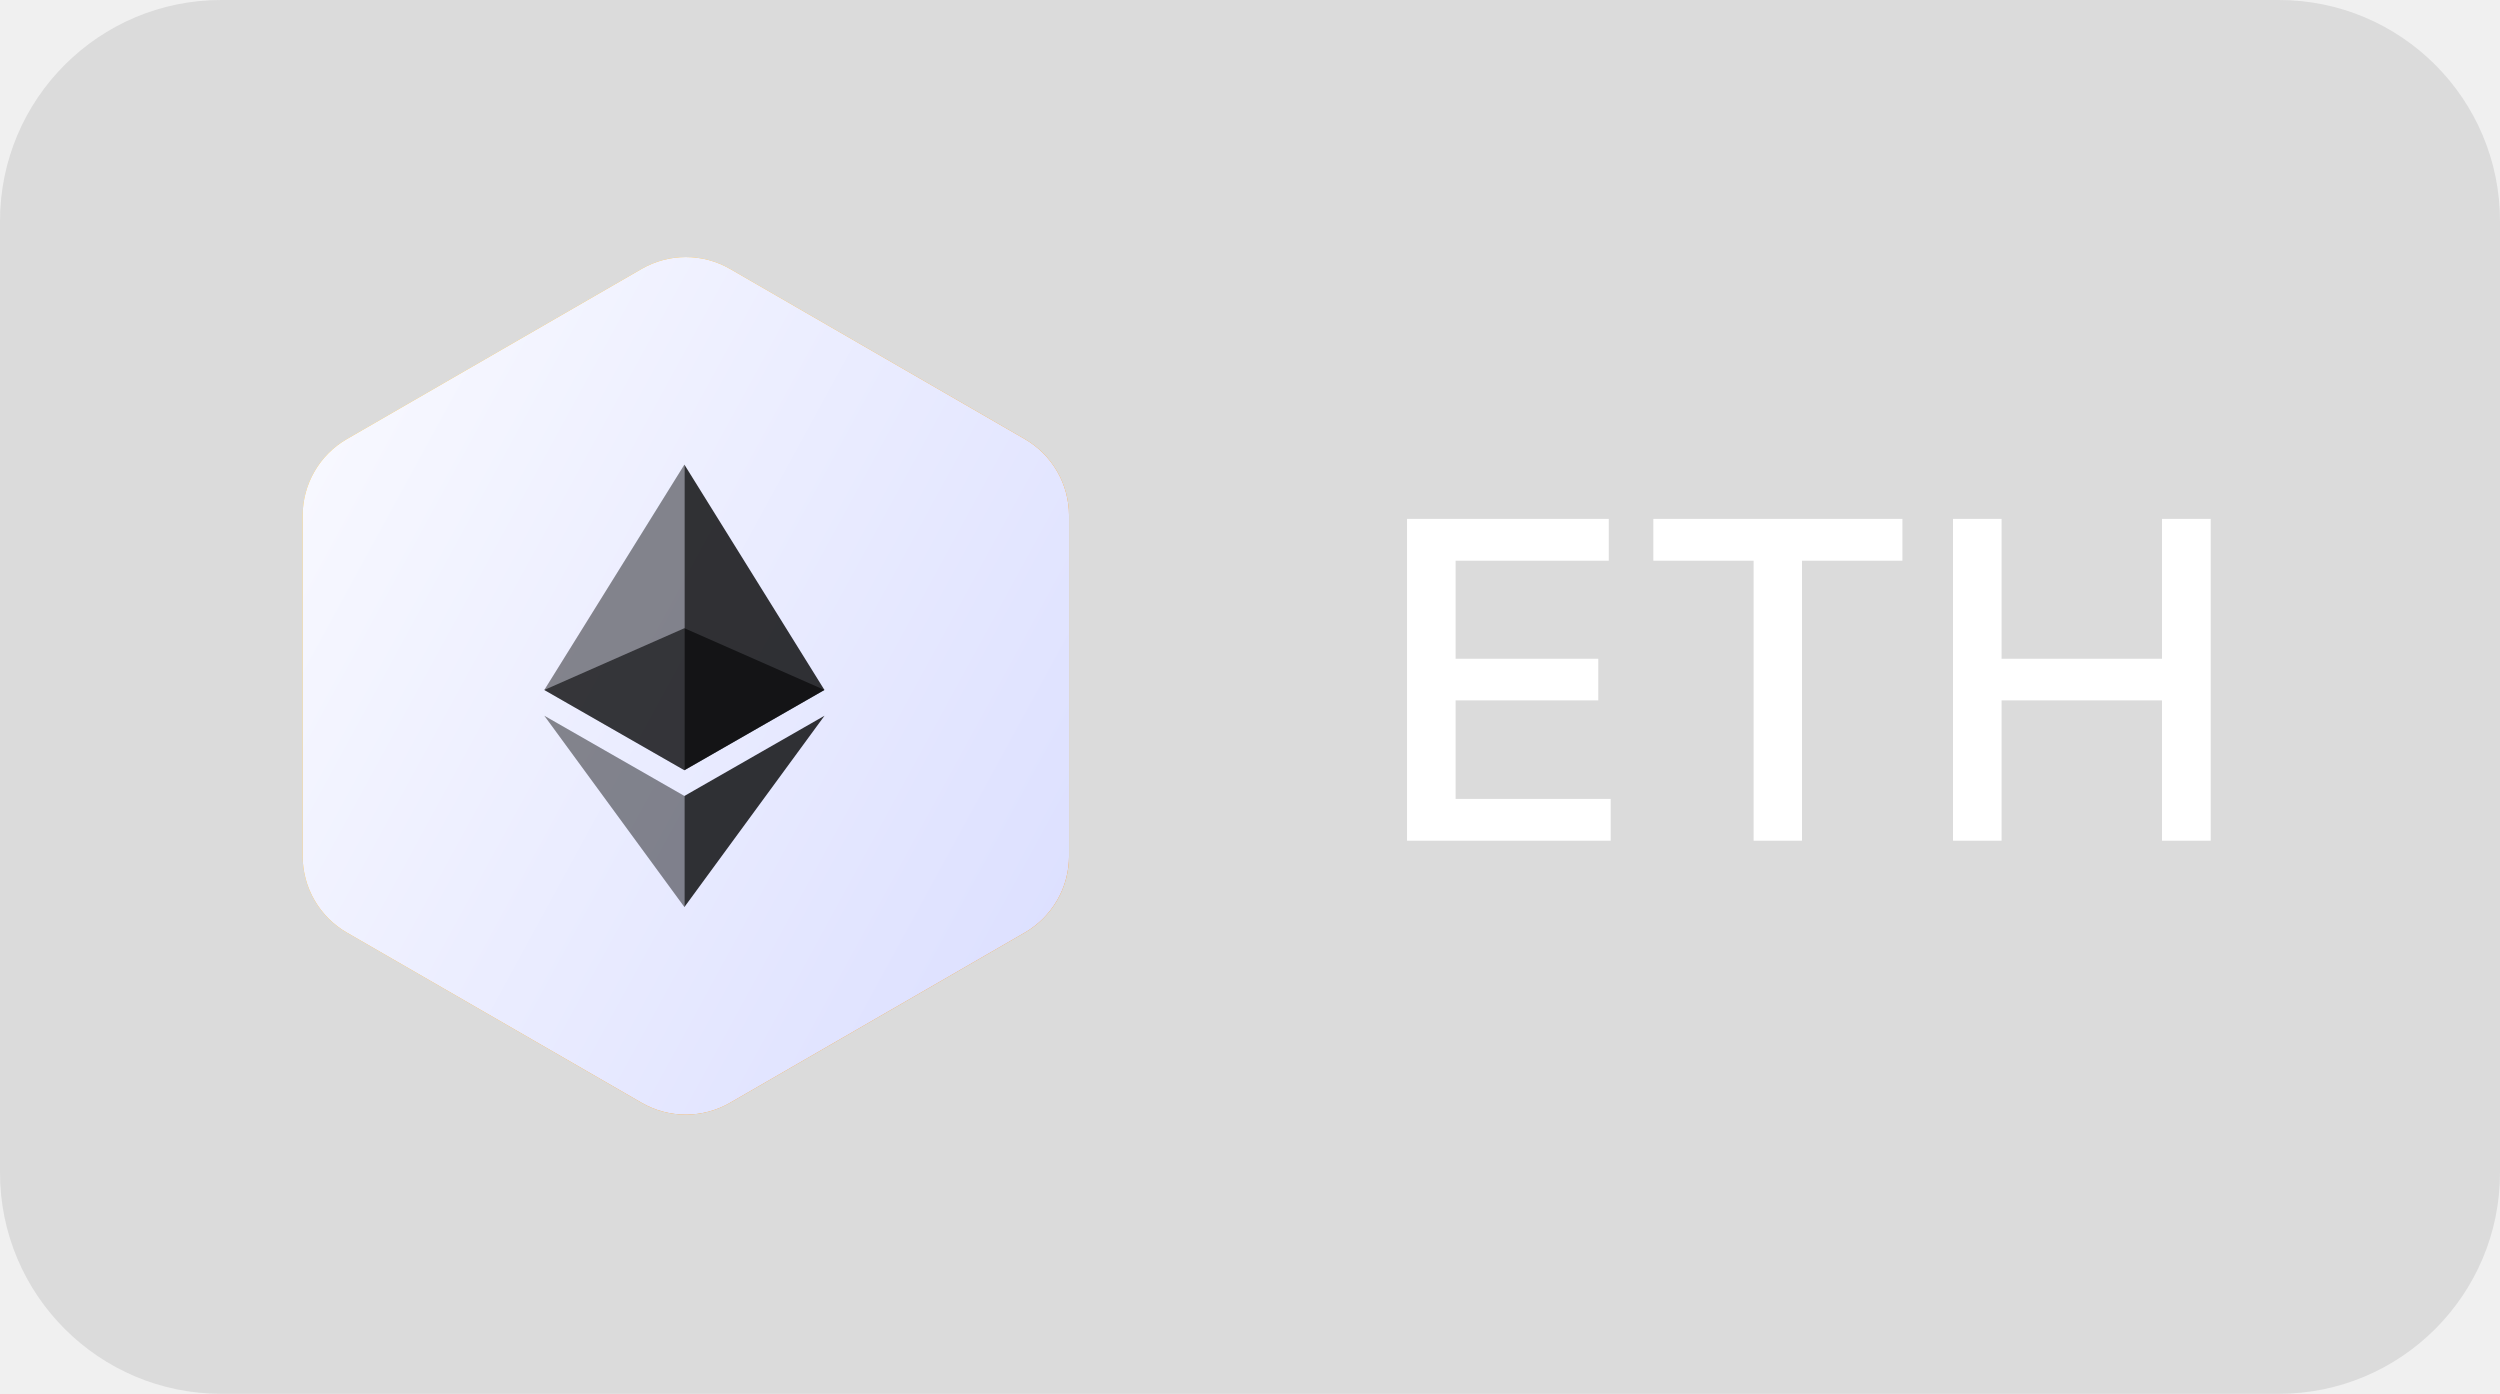
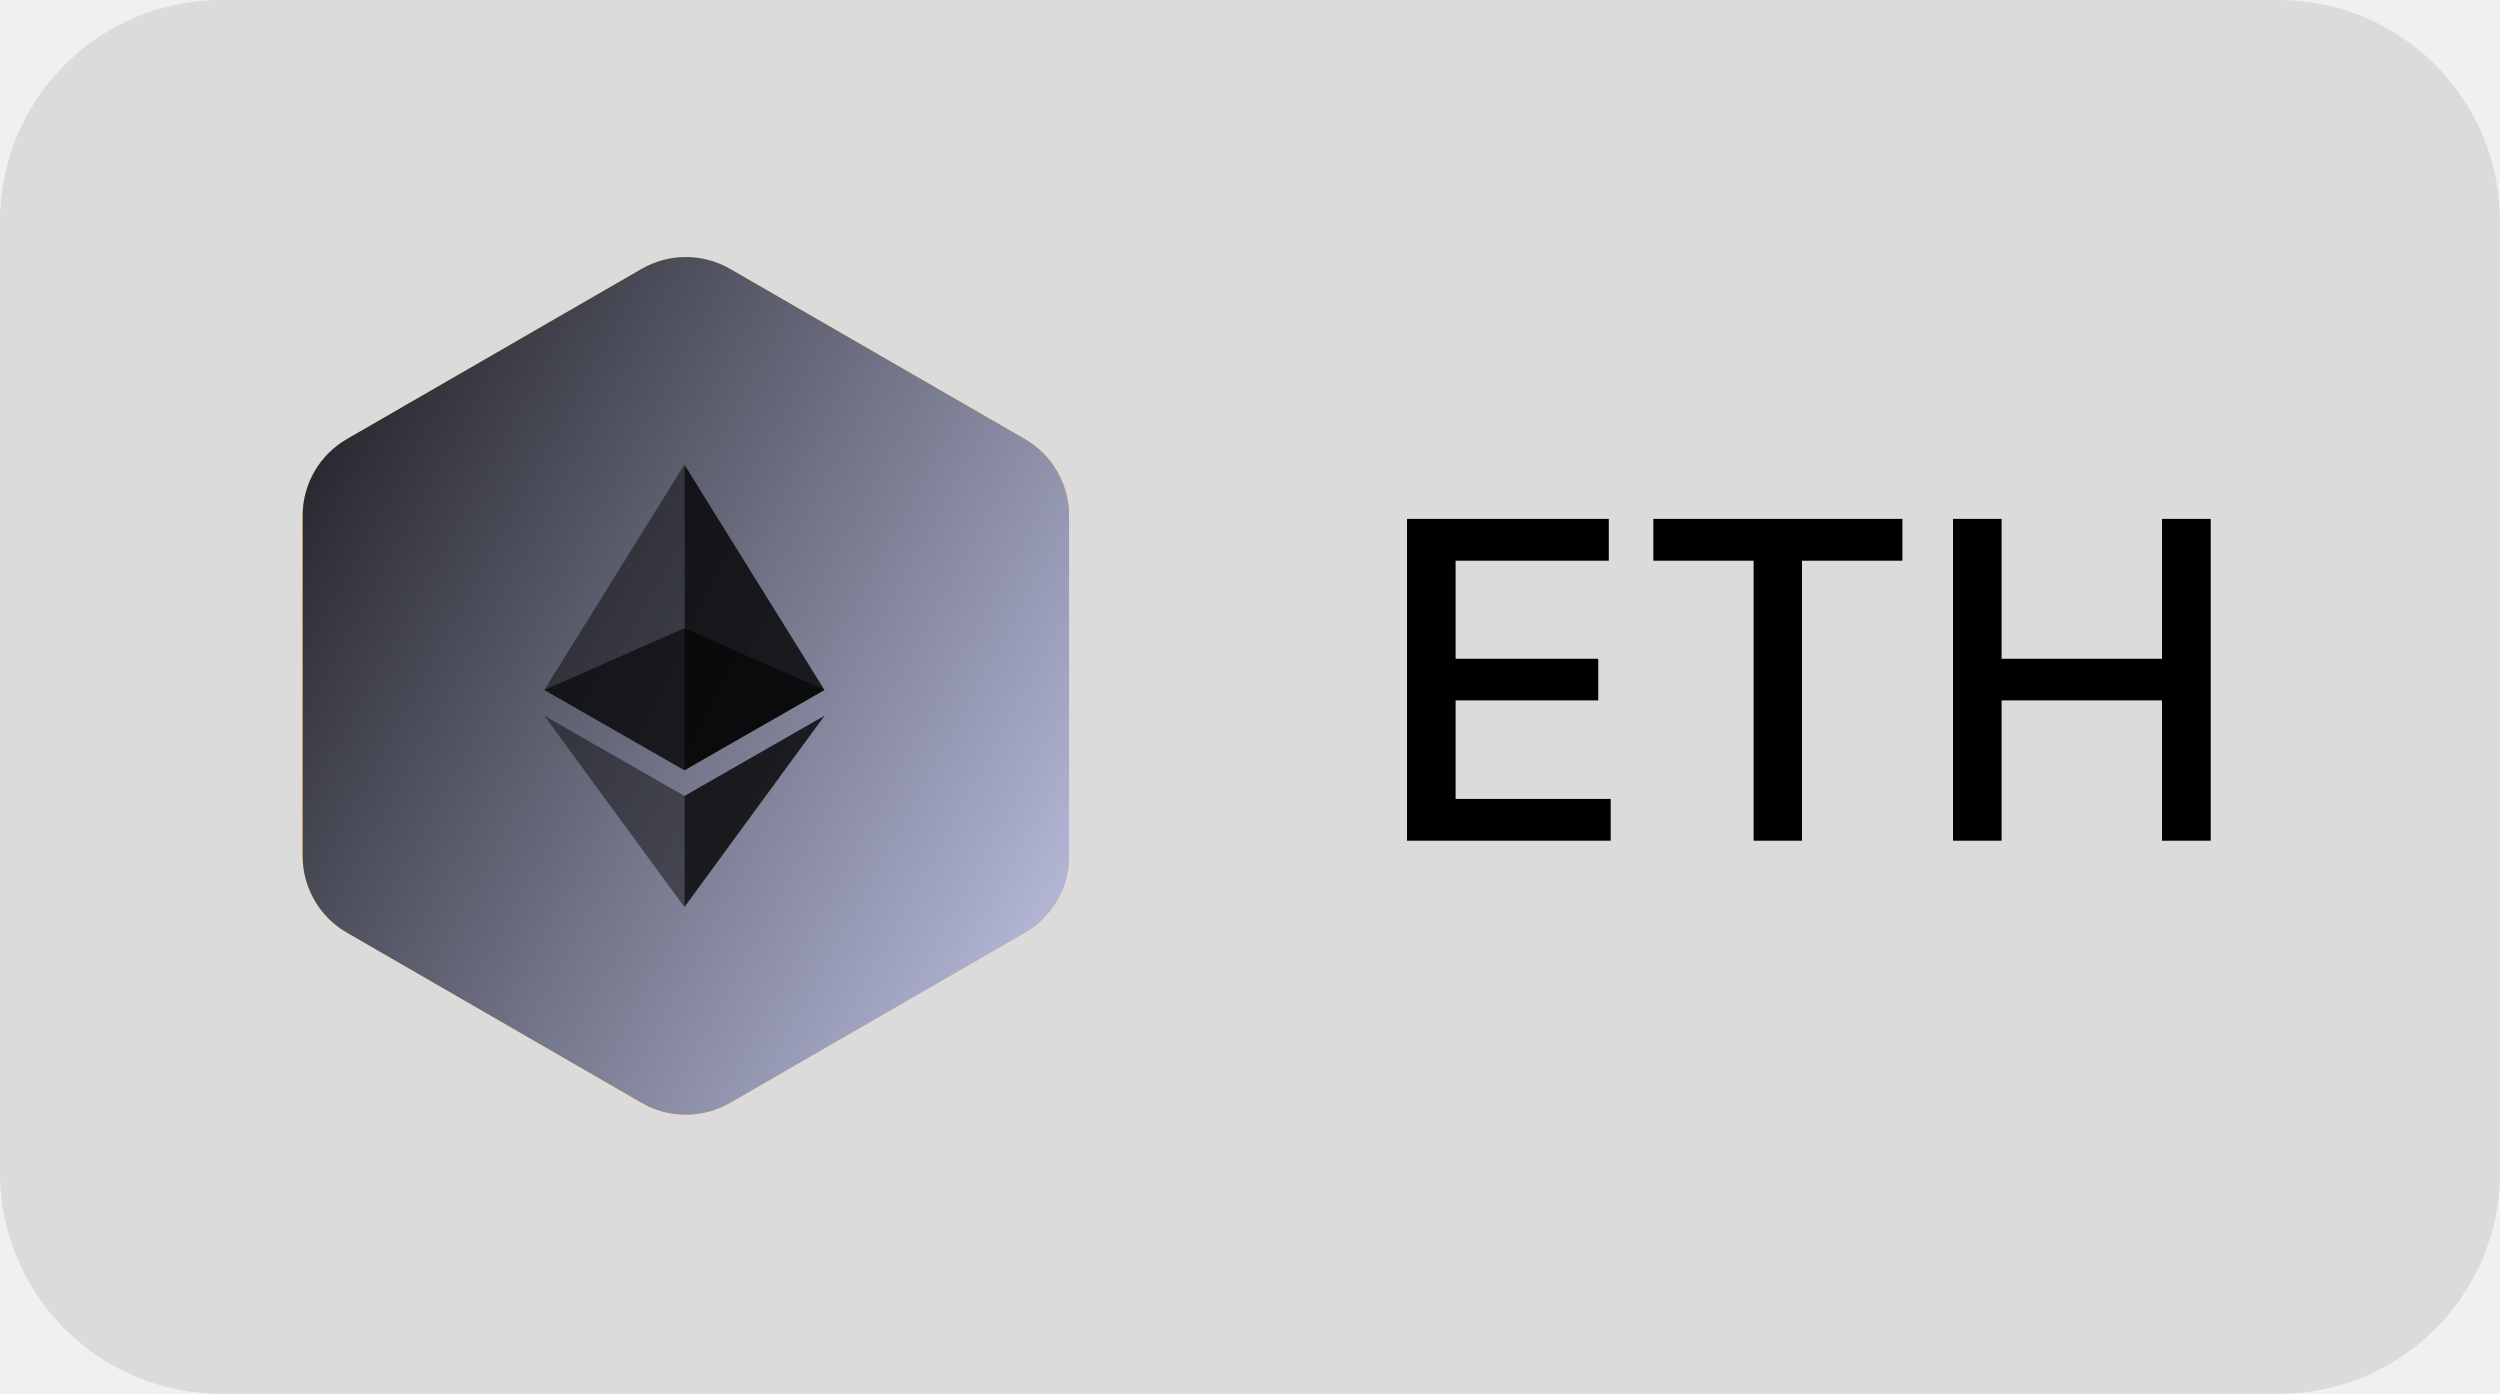
<svg xmlns="http://www.w3.org/2000/svg" width="113" height="63" viewBox="0 0 113 63" fill="none">
  <rect width="113" height="63" rx="10" fill="#3C3D3F" fill-opacity="0.12" />
-   <path d="M63.598 38V23.454H72.717V25.344H65.793V29.776H72.242V31.658H65.793V36.111H72.803V38H63.598ZM74.731 25.344V23.454H85.989V25.344H81.45V38H79.263V25.344H74.731ZM88.276 38V23.454H90.471V29.776H97.722V23.454H99.924V38H97.722V31.658H90.471V38H88.276Z" fill="white" />
+   <path d="M63.598 38V23.454H72.717V25.344H65.793V29.776H72.242V31.658H65.793V36.111H72.803V38H63.598ZM74.731 25.344V23.454H85.989V25.344H81.45V38H79.263V25.344H74.731ZM88.276 38V23.454H90.471V29.776H97.722V23.454H99.924V38H97.722V31.658H90.471V38H88.276Z" fill="black" />
  <path fill-rule="evenodd" clip-rule="evenodd" d="M33 12.155L46.32 19.845C46.928 20.196 47.433 20.701 47.784 21.309C48.135 21.917 48.32 22.607 48.32 23.309V38.691C48.32 39.393 48.135 40.083 47.784 40.691C47.433 41.299 46.928 41.804 46.32 42.155L33 49.845C32.392 50.196 31.702 50.381 31 50.381C30.297 50.381 29.608 50.196 29 49.845L15.68 42.155C15.072 41.804 14.567 41.299 14.216 40.691C13.864 40.083 13.68 39.393 13.68 38.691V23.309C13.68 22.607 13.864 21.917 14.216 21.309C14.567 20.701 15.072 20.196 15.68 19.845L29 12.155C29.608 11.804 30.297 11.619 31 11.619C31.702 11.619 32.392 11.804 33 12.155Z" fill="url(#paint0_linear_0_1095)" />
-   <path fill-rule="evenodd" clip-rule="evenodd" d="M35.196 37.417C34.02 37.842 32.929 37.681 32.444 37.617C32.205 37.586 31.801 37.512 31.37 37.423L30.655 40.09L29.013 39.65L29.716 37.026L28.466 36.691L27.763 39.315L26.121 38.875L26.824 36.251L23.594 35.385L24.46 33.503L25.442 33.767C25.772 33.855 25.918 33.861 26.091 33.768C26.264 33.674 26.348 33.483 26.391 33.322L28.211 26.528C28.326 26.102 28.322 25.978 28.185 25.707C28.048 25.435 27.595 25.283 27.336 25.214L26.387 24.959L26.844 23.255L30.074 24.12L30.779 21.488L32.421 21.928L31.716 24.56L32.966 24.895L33.672 22.263L35.314 22.703L34.6 25.367C35.804 25.771 36.653 26.248 37.29 27.049C38.115 28.084 37.708 29.389 37.6 29.698C37.493 30.006 37.193 30.575 36.812 30.892C36.431 31.21 35.651 31.42 35.651 31.42C35.651 31.42 36.403 31.803 36.851 32.375C37.297 32.947 37.513 33.802 37.197 34.885C36.883 35.969 36.37 36.991 35.196 37.417ZM31.788 31.717C31.177 31.521 30.558 31.355 29.932 31.22L28.988 34.742C28.988 34.742 30.071 35.057 30.815 35.199C31.558 35.34 32.359 35.358 32.791 35.251C33.221 35.144 33.761 34.943 33.977 34.138C34.193 33.332 33.747 32.851 33.48 32.615C33.215 32.379 32.587 31.989 31.788 31.718V31.717ZM31.735 29.952C32.34 30.089 33.014 30.122 33.542 29.992C34.07 29.862 34.438 29.532 34.583 28.93C34.728 28.328 34.465 27.714 33.845 27.326C33.225 26.938 32.777 26.801 32.265 26.656C31.753 26.511 31.219 26.416 31.219 26.416L30.369 29.586C30.369 29.586 31.131 29.814 31.735 29.952Z" fill="white" />
+   <path fill-rule="evenodd" clip-rule="evenodd" d="M35.196 37.417C34.02 37.842 32.929 37.681 32.444 37.617C32.205 37.586 31.801 37.512 31.37 37.423L30.655 40.09L29.013 39.65L29.716 37.026L28.466 36.691L27.763 39.315L26.121 38.875L26.824 36.251L23.594 35.385L24.46 33.503L25.442 33.767C25.772 33.855 25.918 33.861 26.091 33.768C26.264 33.674 26.348 33.483 26.391 33.322L28.211 26.528C28.326 26.102 28.322 25.978 28.185 25.707C28.048 25.435 27.595 25.283 27.336 25.214L26.387 24.959L26.844 23.255L30.074 24.12L30.779 21.488L32.421 21.928L31.716 24.56L32.966 24.895L33.672 22.263L35.314 22.703L34.6 25.367C35.804 25.771 36.653 26.248 37.29 27.049C38.115 28.084 37.708 29.389 37.6 29.698C37.493 30.006 37.193 30.575 36.812 30.892C36.431 31.21 35.651 31.42 35.651 31.42C35.651 31.42 36.403 31.803 36.851 32.375C37.297 32.947 37.513 33.802 37.197 34.885C36.883 35.969 36.37 36.991 35.196 37.417ZM31.788 31.717C31.177 31.521 30.558 31.355 29.932 31.22L28.988 34.742C28.988 34.742 30.071 35.057 30.815 35.199C31.558 35.34 32.359 35.358 32.791 35.251C33.221 35.144 33.761 34.943 33.977 34.138C34.193 33.332 33.747 32.851 33.48 32.615C33.215 32.379 32.587 31.989 31.788 31.718V31.717ZM31.735 29.952C32.34 30.089 33.014 30.122 33.542 29.992C34.07 29.862 34.438 29.532 34.583 28.93C34.728 28.328 34.465 27.714 33.845 27.326C33.225 26.938 32.777 26.801 32.265 26.656C31.753 26.511 31.219 26.416 31.219 26.416L30.369 29.586C30.369 29.586 31.131 29.814 31.735 29.952Z" fill="black" />
  <path fill-rule="evenodd" clip-rule="evenodd" d="M33 12.155L46.32 19.845C46.928 20.196 47.433 20.701 47.784 21.309C48.135 21.917 48.32 22.607 48.32 23.309V38.691C48.32 39.393 48.135 40.083 47.784 40.691C47.433 41.299 46.928 41.804 46.32 42.155L33 49.845C32.392 50.196 31.702 50.381 31 50.381C30.297 50.381 29.608 50.196 29 49.845L15.68 42.155C15.072 41.804 14.567 41.299 14.216 40.691C13.864 40.083 13.68 39.393 13.68 38.691V23.309C13.68 22.607 13.864 21.917 14.216 21.309C14.567 20.701 15.072 20.196 15.68 19.845L29 12.155C29.608 11.804 30.297 11.619 31 11.619C31.702 11.619 32.392 11.804 33 12.155Z" fill="url(#paint1_linear_0_1095)" />
  <path opacity="0.6" d="M30.934 28.395L24.602 31.186L30.935 34.814L37.263 31.186L30.934 28.395Z" fill="#010101" />
  <path opacity="0.45" d="M24.602 31.186L30.935 34.814V21L24.602 31.186Z" fill="#010101" />
  <path opacity="0.8" d="M30.935 21V34.814L37.265 31.186L30.934 21H30.935Z" fill="#010101" />
  <path opacity="0.45" d="M24.602 32.35L30.935 41V35.977L24.602 32.35Z" fill="#010101" />
  <path opacity="0.8" d="M30.934 35.979V41L37.269 32.35L30.934 35.978V35.979Z" fill="#010101" />
  <defs>
    <linearGradient id="paint0_linear_0_1095" x1="42.553" y1="38.571" x2="16.985" y2="23.646" gradientUnits="userSpaceOnUse">
      <stop stop-color="#FF9400" />
      <stop offset="1" stop-color="#FFBB21" />
    </linearGradient>
    <linearGradient id="paint1_linear_0_1095" x1="6" y1="12" x2="59.253" y2="41.034" gradientUnits="userSpaceOnUse">
-       <stop stop-color="white" />
+       <stop stop-color="black" />
      <stop offset="1" stop-color="#D6DAFF" />
    </linearGradient>
  </defs>
</svg>
